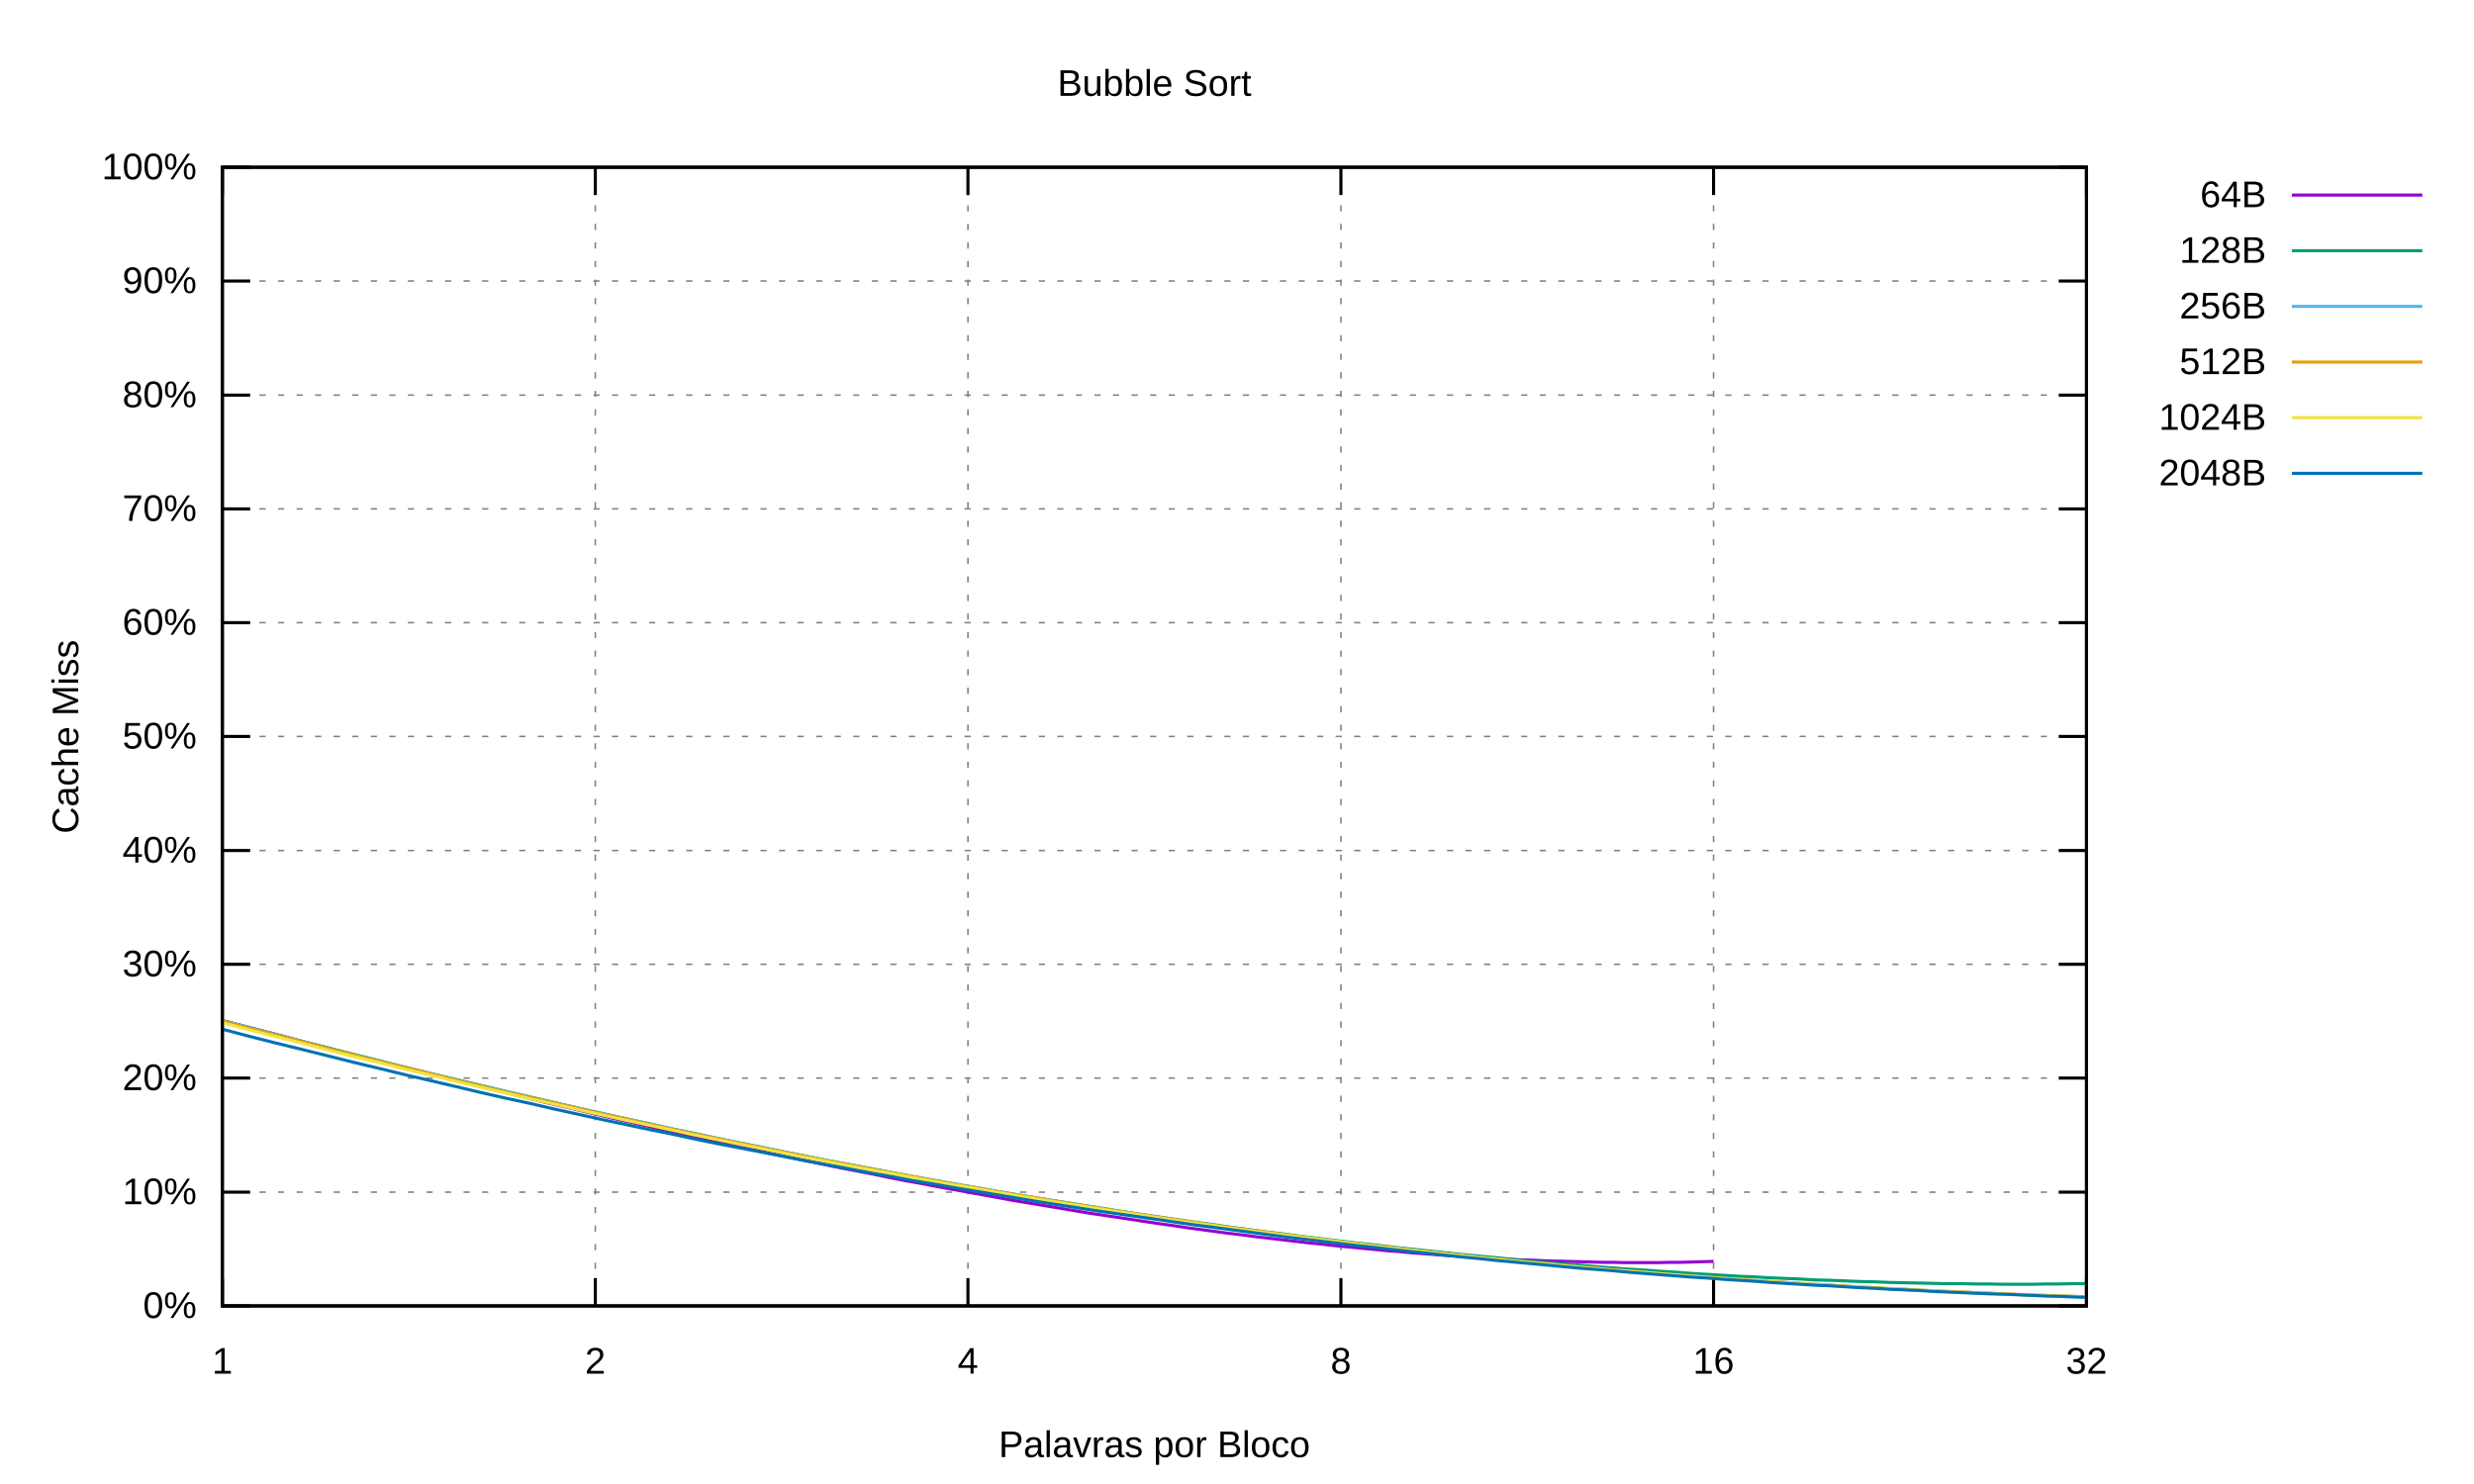
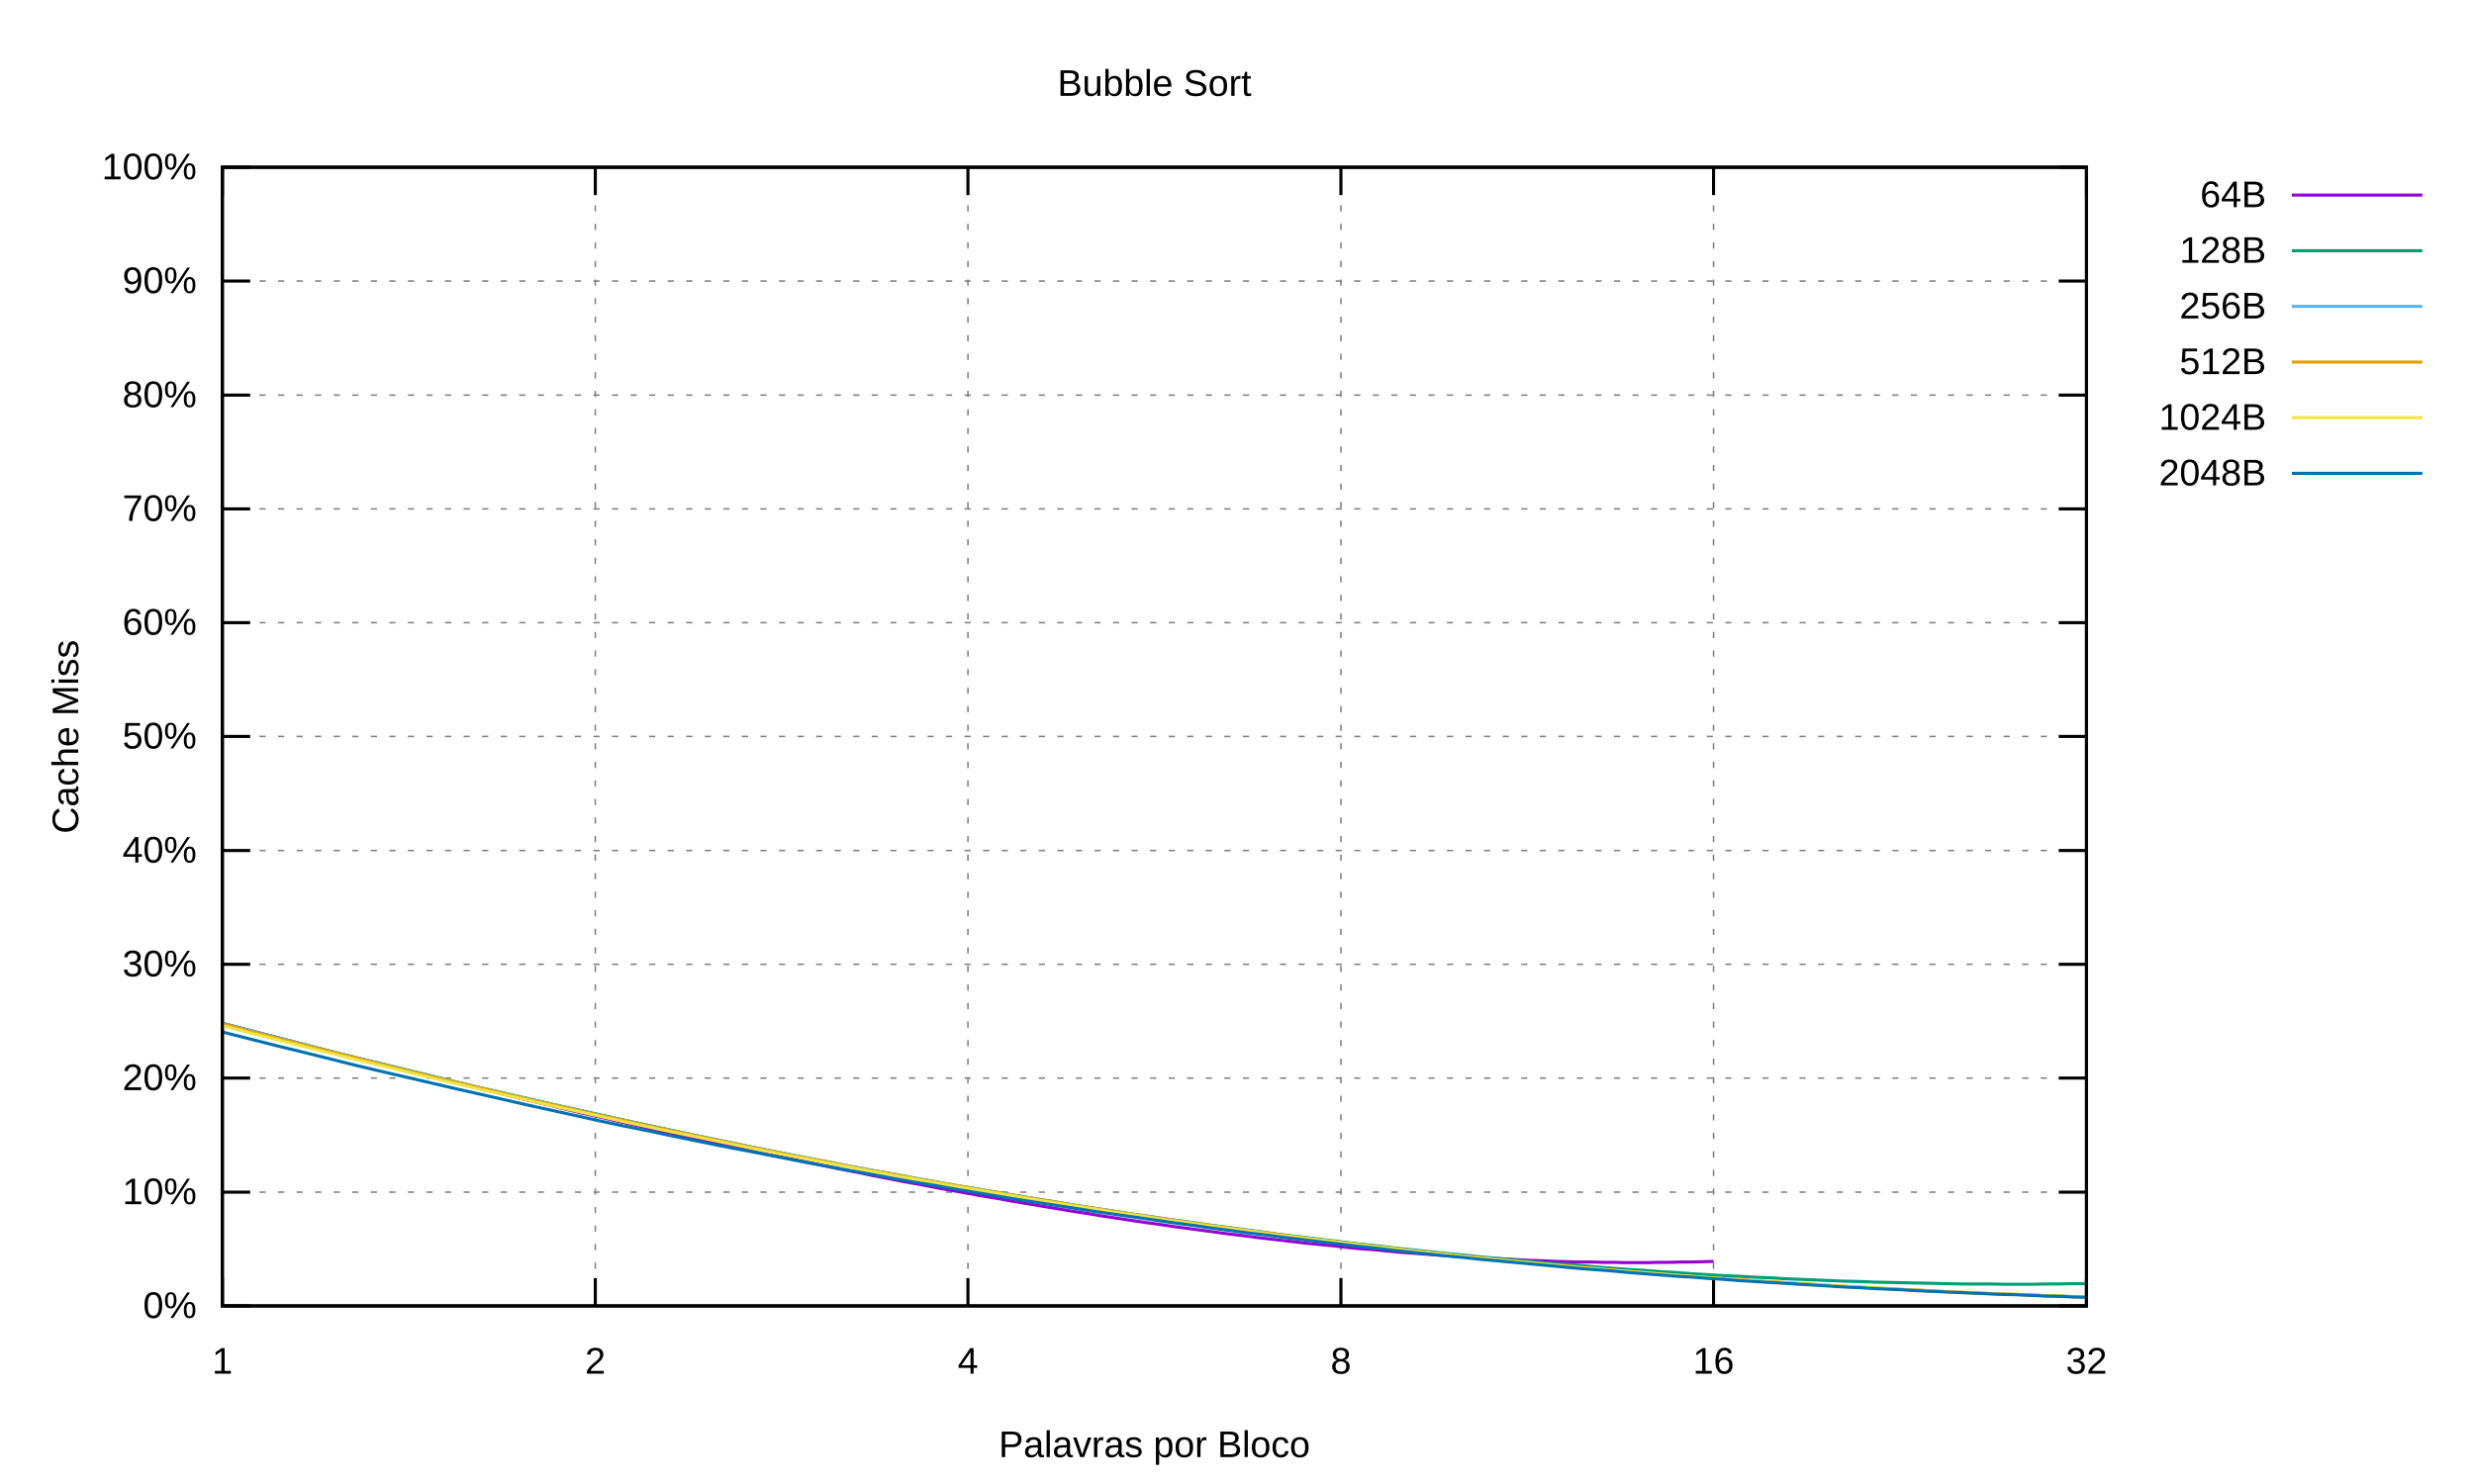
<svg xmlns="http://www.w3.org/2000/svg" xmlns:xlink="http://www.w3.org/1999/xlink" width="800" height="480" viewBox="0 0 800 480">
  <g id="gnuplot_canvas">
    <rect x="0" y="0" width="800" height="480" fill="none" />
    <defs>
      <circle id="gpDot" r="0.5" stroke-width="0.5" stroke="currentColor" />
      <path id="gpPt0" stroke-width="0.222" stroke="currentColor" d="M-1,0 h2 M0,-1 v2" />
      <path id="gpPt1" stroke-width="0.222" stroke="currentColor" d="M-1,-1 L1,1 M1,-1 L-1,1" />
      <path id="gpPt2" stroke-width="0.222" stroke="currentColor" d="M-1,0 L1,0 M0,-1 L0,1 M-1,-1 L1,1 M-1,1 L1,-1" />
      <rect id="gpPt3" stroke-width="0.222" stroke="currentColor" x="-1" y="-1" width="2" height="2" />
      <rect id="gpPt4" stroke-width="0.222" stroke="currentColor" fill="currentColor" x="-1" y="-1" width="2" height="2" />
      <circle id="gpPt5" stroke-width="0.222" stroke="currentColor" cx="0" cy="0" r="1" />
      <use xlink:href="#gpPt5" id="gpPt6" fill="currentColor" stroke="none" />
      <path id="gpPt7" stroke-width="0.222" stroke="currentColor" d="M0,-1.33 L-1.33,0.67 L1.33,0.67 z" />
      <use xlink:href="#gpPt7" id="gpPt8" fill="currentColor" stroke="none" />
      <use xlink:href="#gpPt7" id="gpPt9" stroke="currentColor" transform="rotate(180)" />
      <use xlink:href="#gpPt9" id="gpPt10" fill="currentColor" stroke="none" />
      <use xlink:href="#gpPt3" id="gpPt11" stroke="currentColor" transform="rotate(45)" />
      <use xlink:href="#gpPt11" id="gpPt12" fill="currentColor" stroke="none" />
      <path id="gpPt13" stroke-width="0.222" stroke="currentColor" d="M0,1.330 L1.265,0.411 L0.782,-1.067 L-0.782,-1.076 L-1.265,0.411 z" />
      <use xlink:href="#gpPt13" id="gpPt14" fill="currentColor" stroke="none" />
      <filter id="textbox" filterUnits="objectBoundingBox" x="0" y="0" height="1" width="1">
        <feFlood flood-color="white" flood-opacity="1" result="bgnd" />
        <feComposite in="SourceGraphic" in2="bgnd" operator="atop" />
      </filter>
      <filter id="greybox" filterUnits="objectBoundingBox" x="0" y="0" height="1" width="1">
        <feFlood flood-color="lightgrey" flood-opacity="1" result="grey" />
        <feComposite in="SourceGraphic" in2="grey" operator="atop" />
      </filter>
    </defs>
    <g fill="none" color="white" stroke="black" stroke-width="1.00" stroke-linecap="butt" stroke-linejoin="miter">
</g>
    <g fill="none" color="black" stroke="currentColor" stroke-width="1.00" stroke-linecap="butt" stroke-linejoin="miter">
</g>
    <g fill="none" color="black" stroke="black" stroke-width="0.50" stroke-linecap="butt" stroke-linejoin="miter">
</g>
    <g fill="none" color="gray" stroke="currentColor" stroke-width="0.50" stroke-linecap="butt" stroke-linejoin="miter">
      <path stroke="gray" stroke-dasharray="2,4" class="gridline" d="M71.9,422.4 L674.7,422.4  " />
    </g>
    <g fill="none" color="gray" stroke="gray" stroke-width="1.00" stroke-linecap="butt" stroke-linejoin="miter">
</g>
    <g fill="none" color="black" stroke="currentColor" stroke-width="1.00" stroke-linecap="butt" stroke-linejoin="miter">
      <path stroke="black" d="M71.9,422.4 L80.9,422.4 M674.7,422.4 L665.7,422.4  " />
      <g transform="translate(63.6,426.3)" stroke="none" fill="black" font-family="Arial" font-size="12.00" text-anchor="end">
        <text>
          <tspan font-family="Arial">0%</tspan>
        </text>
      </g>
    </g>
    <g fill="none" color="black" stroke="currentColor" stroke-width="1.00" stroke-linecap="butt" stroke-linejoin="miter">
</g>
    <g fill="none" color="black" stroke="black" stroke-width="0.50" stroke-linecap="butt" stroke-linejoin="miter">
</g>
    <g fill="none" color="gray" stroke="currentColor" stroke-width="0.50" stroke-linecap="butt" stroke-linejoin="miter">
      <path stroke="gray" stroke-dasharray="2,4" class="gridline" d="M71.9,385.6 L674.7,385.6  " />
    </g>
    <g fill="none" color="gray" stroke="gray" stroke-width="1.00" stroke-linecap="butt" stroke-linejoin="miter">
</g>
    <g fill="none" color="black" stroke="currentColor" stroke-width="1.00" stroke-linecap="butt" stroke-linejoin="miter">
      <path stroke="black" d="M71.9,385.6 L80.9,385.6 M674.7,385.6 L665.7,385.6  " />
      <g transform="translate(63.6,389.5)" stroke="none" fill="black" font-family="Arial" font-size="12.00" text-anchor="end">
        <text>
          <tspan font-family="Arial">10%</tspan>
        </text>
      </g>
    </g>
    <g fill="none" color="black" stroke="currentColor" stroke-width="1.00" stroke-linecap="butt" stroke-linejoin="miter">
</g>
    <g fill="none" color="black" stroke="black" stroke-width="0.50" stroke-linecap="butt" stroke-linejoin="miter">
</g>
    <g fill="none" color="gray" stroke="currentColor" stroke-width="0.50" stroke-linecap="butt" stroke-linejoin="miter">
      <path stroke="gray" stroke-dasharray="2,4" class="gridline" d="M71.9,348.7 L674.7,348.7  " />
    </g>
    <g fill="none" color="gray" stroke="gray" stroke-width="1.00" stroke-linecap="butt" stroke-linejoin="miter">
</g>
    <g fill="none" color="black" stroke="currentColor" stroke-width="1.00" stroke-linecap="butt" stroke-linejoin="miter">
      <path stroke="black" d="M71.9,348.7 L80.9,348.7 M674.7,348.7 L665.7,348.7  " />
      <g transform="translate(63.6,352.6)" stroke="none" fill="black" font-family="Arial" font-size="12.00" text-anchor="end">
        <text>
          <tspan font-family="Arial">20%</tspan>
        </text>
      </g>
    </g>
    <g fill="none" color="black" stroke="currentColor" stroke-width="1.00" stroke-linecap="butt" stroke-linejoin="miter">
</g>
    <g fill="none" color="black" stroke="black" stroke-width="0.50" stroke-linecap="butt" stroke-linejoin="miter">
</g>
    <g fill="none" color="gray" stroke="currentColor" stroke-width="0.50" stroke-linecap="butt" stroke-linejoin="miter">
      <path stroke="gray" stroke-dasharray="2,4" class="gridline" d="M71.9,311.9 L674.7,311.9  " />
    </g>
    <g fill="none" color="gray" stroke="gray" stroke-width="1.00" stroke-linecap="butt" stroke-linejoin="miter">
</g>
    <g fill="none" color="black" stroke="currentColor" stroke-width="1.00" stroke-linecap="butt" stroke-linejoin="miter">
      <path stroke="black" d="M71.9,311.9 L80.9,311.9 M674.7,311.9 L665.7,311.9  " />
      <g transform="translate(63.6,315.8)" stroke="none" fill="black" font-family="Arial" font-size="12.00" text-anchor="end">
        <text>
          <tspan font-family="Arial">30%</tspan>
        </text>
      </g>
    </g>
    <g fill="none" color="black" stroke="currentColor" stroke-width="1.00" stroke-linecap="butt" stroke-linejoin="miter">
</g>
    <g fill="none" color="black" stroke="black" stroke-width="0.50" stroke-linecap="butt" stroke-linejoin="miter">
</g>
    <g fill="none" color="gray" stroke="currentColor" stroke-width="0.50" stroke-linecap="butt" stroke-linejoin="miter">
      <path stroke="gray" stroke-dasharray="2,4" class="gridline" d="M71.9,275.1 L674.7,275.1  " />
    </g>
    <g fill="none" color="gray" stroke="gray" stroke-width="1.00" stroke-linecap="butt" stroke-linejoin="miter">
</g>
    <g fill="none" color="black" stroke="currentColor" stroke-width="1.00" stroke-linecap="butt" stroke-linejoin="miter">
      <path stroke="black" d="M71.9,275.1 L80.9,275.1 M674.7,275.1 L665.7,275.1  " />
      <g transform="translate(63.6,279.0)" stroke="none" fill="black" font-family="Arial" font-size="12.00" text-anchor="end">
        <text>
          <tspan font-family="Arial">40%</tspan>
        </text>
      </g>
    </g>
    <g fill="none" color="black" stroke="currentColor" stroke-width="1.00" stroke-linecap="butt" stroke-linejoin="miter">
</g>
    <g fill="none" color="black" stroke="black" stroke-width="0.50" stroke-linecap="butt" stroke-linejoin="miter">
</g>
    <g fill="none" color="gray" stroke="currentColor" stroke-width="0.50" stroke-linecap="butt" stroke-linejoin="miter">
      <path stroke="gray" stroke-dasharray="2,4" class="gridline" d="M71.9,238.2 L674.7,238.2  " />
    </g>
    <g fill="none" color="gray" stroke="gray" stroke-width="1.00" stroke-linecap="butt" stroke-linejoin="miter">
</g>
    <g fill="none" color="black" stroke="currentColor" stroke-width="1.00" stroke-linecap="butt" stroke-linejoin="miter">
      <path stroke="black" d="M71.9,238.2 L80.9,238.2 M674.7,238.2 L665.7,238.2  " />
      <g transform="translate(63.6,242.1)" stroke="none" fill="black" font-family="Arial" font-size="12.00" text-anchor="end">
        <text>
          <tspan font-family="Arial">50%</tspan>
        </text>
      </g>
    </g>
    <g fill="none" color="black" stroke="currentColor" stroke-width="1.00" stroke-linecap="butt" stroke-linejoin="miter">
</g>
    <g fill="none" color="black" stroke="black" stroke-width="0.50" stroke-linecap="butt" stroke-linejoin="miter">
</g>
    <g fill="none" color="gray" stroke="currentColor" stroke-width="0.50" stroke-linecap="butt" stroke-linejoin="miter">
      <path stroke="gray" stroke-dasharray="2,4" class="gridline" d="M71.9,201.4 L674.7,201.4  " />
    </g>
    <g fill="none" color="gray" stroke="gray" stroke-width="1.00" stroke-linecap="butt" stroke-linejoin="miter">
</g>
    <g fill="none" color="black" stroke="currentColor" stroke-width="1.00" stroke-linecap="butt" stroke-linejoin="miter">
      <path stroke="black" d="M71.9,201.4 L80.9,201.4 M674.7,201.4 L665.7,201.4  " />
      <g transform="translate(63.6,205.3)" stroke="none" fill="black" font-family="Arial" font-size="12.00" text-anchor="end">
        <text>
          <tspan font-family="Arial">60%</tspan>
        </text>
      </g>
    </g>
    <g fill="none" color="black" stroke="currentColor" stroke-width="1.00" stroke-linecap="butt" stroke-linejoin="miter">
</g>
    <g fill="none" color="black" stroke="black" stroke-width="0.50" stroke-linecap="butt" stroke-linejoin="miter">
</g>
    <g fill="none" color="gray" stroke="currentColor" stroke-width="0.50" stroke-linecap="butt" stroke-linejoin="miter">
      <path stroke="gray" stroke-dasharray="2,4" class="gridline" d="M71.9,164.6 L674.7,164.6  " />
    </g>
    <g fill="none" color="gray" stroke="gray" stroke-width="1.00" stroke-linecap="butt" stroke-linejoin="miter">
</g>
    <g fill="none" color="black" stroke="currentColor" stroke-width="1.00" stroke-linecap="butt" stroke-linejoin="miter">
      <path stroke="black" d="M71.9,164.6 L80.9,164.6 M674.7,164.6 L665.7,164.6  " />
      <g transform="translate(63.6,168.5)" stroke="none" fill="black" font-family="Arial" font-size="12.00" text-anchor="end">
        <text>
          <tspan font-family="Arial">70%</tspan>
        </text>
      </g>
    </g>
    <g fill="none" color="black" stroke="currentColor" stroke-width="1.00" stroke-linecap="butt" stroke-linejoin="miter">
</g>
    <g fill="none" color="black" stroke="black" stroke-width="0.50" stroke-linecap="butt" stroke-linejoin="miter">
</g>
    <g fill="none" color="gray" stroke="currentColor" stroke-width="0.50" stroke-linecap="butt" stroke-linejoin="miter">
      <path stroke="gray" stroke-dasharray="2,4" class="gridline" d="M71.9,127.8 L674.7,127.8  " />
    </g>
    <g fill="none" color="gray" stroke="gray" stroke-width="1.00" stroke-linecap="butt" stroke-linejoin="miter">
</g>
    <g fill="none" color="black" stroke="currentColor" stroke-width="1.00" stroke-linecap="butt" stroke-linejoin="miter">
      <path stroke="black" d="M71.9,127.8 L80.9,127.8 M674.7,127.8 L665.7,127.8  " />
      <g transform="translate(63.6,131.7)" stroke="none" fill="black" font-family="Arial" font-size="12.00" text-anchor="end">
        <text>
          <tspan font-family="Arial">80%</tspan>
        </text>
      </g>
    </g>
    <g fill="none" color="black" stroke="currentColor" stroke-width="1.00" stroke-linecap="butt" stroke-linejoin="miter">
</g>
    <g fill="none" color="black" stroke="black" stroke-width="0.50" stroke-linecap="butt" stroke-linejoin="miter">
</g>
    <g fill="none" color="gray" stroke="currentColor" stroke-width="0.50" stroke-linecap="butt" stroke-linejoin="miter">
      <path stroke="gray" stroke-dasharray="2,4" class="gridline" d="M71.9,90.9 L674.7,90.9  " />
    </g>
    <g fill="none" color="gray" stroke="gray" stroke-width="1.00" stroke-linecap="butt" stroke-linejoin="miter">
</g>
    <g fill="none" color="black" stroke="currentColor" stroke-width="1.00" stroke-linecap="butt" stroke-linejoin="miter">
      <path stroke="black" d="M71.9,90.9 L80.9,90.9 M674.7,90.9 L665.7,90.9  " />
      <g transform="translate(63.6,94.8)" stroke="none" fill="black" font-family="Arial" font-size="12.00" text-anchor="end">
        <text>
          <tspan font-family="Arial">90%</tspan>
        </text>
      </g>
    </g>
    <g fill="none" color="black" stroke="currentColor" stroke-width="1.00" stroke-linecap="butt" stroke-linejoin="miter">
</g>
    <g fill="none" color="black" stroke="black" stroke-width="0.50" stroke-linecap="butt" stroke-linejoin="miter">
</g>
    <g fill="none" color="gray" stroke="currentColor" stroke-width="0.50" stroke-linecap="butt" stroke-linejoin="miter">
      <path stroke="gray" stroke-dasharray="2,4" class="gridline" d="M71.9,54.1 L674.7,54.1  " />
    </g>
    <g fill="none" color="gray" stroke="gray" stroke-width="1.00" stroke-linecap="butt" stroke-linejoin="miter">
</g>
    <g fill="none" color="black" stroke="currentColor" stroke-width="1.00" stroke-linecap="butt" stroke-linejoin="miter">
      <path stroke="black" d="M71.9,54.1 L80.9,54.1 M674.7,54.1 L665.7,54.1  " />
      <g transform="translate(63.6,58.0)" stroke="none" fill="black" font-family="Arial" font-size="12.00" text-anchor="end">
        <text>
          <tspan font-family="Arial">100%</tspan>
        </text>
      </g>
    </g>
    <g fill="none" color="black" stroke="currentColor" stroke-width="1.00" stroke-linecap="butt" stroke-linejoin="miter">
</g>
    <g fill="none" color="black" stroke="black" stroke-width="0.50" stroke-linecap="butt" stroke-linejoin="miter">
</g>
    <g fill="none" color="gray" stroke="currentColor" stroke-width="0.50" stroke-linecap="butt" stroke-linejoin="miter">
      <path stroke="gray" stroke-dasharray="2,4" class="gridline" d="M71.9,422.4 L71.9,54.1  " />
    </g>
    <g fill="none" color="gray" stroke="gray" stroke-width="1.00" stroke-linecap="butt" stroke-linejoin="miter">
</g>
    <g fill="none" color="black" stroke="currentColor" stroke-width="1.00" stroke-linecap="butt" stroke-linejoin="miter">
      <path stroke="black" d="M71.9,422.4 L71.9,413.4 M71.9,54.1 L71.9,63.1  " />
      <g transform="translate(71.9,444.3)" stroke="none" fill="black" font-family="Arial" font-size="12.00" text-anchor="middle">
        <text>
          <tspan font-family="Arial"> 1</tspan>
        </text>
      </g>
    </g>
    <g fill="none" color="black" stroke="currentColor" stroke-width="1.00" stroke-linecap="butt" stroke-linejoin="miter">
</g>
    <g fill="none" color="black" stroke="black" stroke-width="0.50" stroke-linecap="butt" stroke-linejoin="miter">
</g>
    <g fill="none" color="gray" stroke="currentColor" stroke-width="0.50" stroke-linecap="butt" stroke-linejoin="miter">
      <path stroke="gray" stroke-dasharray="2,4" class="gridline" d="M192.5,422.4 L192.5,54.1  " />
    </g>
    <g fill="none" color="gray" stroke="gray" stroke-width="1.00" stroke-linecap="butt" stroke-linejoin="miter">
</g>
    <g fill="none" color="black" stroke="currentColor" stroke-width="1.00" stroke-linecap="butt" stroke-linejoin="miter">
      <path stroke="black" d="M192.5,422.4 L192.5,413.4 M192.5,54.1 L192.5,63.1  " />
      <g transform="translate(192.5,444.3)" stroke="none" fill="black" font-family="Arial" font-size="12.00" text-anchor="middle">
        <text>
          <tspan font-family="Arial"> 2</tspan>
        </text>
      </g>
    </g>
    <g fill="none" color="black" stroke="currentColor" stroke-width="1.00" stroke-linecap="butt" stroke-linejoin="miter">
</g>
    <g fill="none" color="black" stroke="black" stroke-width="0.50" stroke-linecap="butt" stroke-linejoin="miter">
</g>
    <g fill="none" color="gray" stroke="currentColor" stroke-width="0.50" stroke-linecap="butt" stroke-linejoin="miter">
      <path stroke="gray" stroke-dasharray="2,4" class="gridline" d="M313.0,422.4 L313.0,54.1  " />
    </g>
    <g fill="none" color="gray" stroke="gray" stroke-width="1.00" stroke-linecap="butt" stroke-linejoin="miter">
</g>
    <g fill="none" color="black" stroke="currentColor" stroke-width="1.00" stroke-linecap="butt" stroke-linejoin="miter">
      <path stroke="black" d="M313.0,422.4 L313.0,413.4 M313.0,54.1 L313.0,63.1  " />
      <g transform="translate(313.0,444.3)" stroke="none" fill="black" font-family="Arial" font-size="12.00" text-anchor="middle">
        <text>
          <tspan font-family="Arial"> 4</tspan>
        </text>
      </g>
    </g>
    <g fill="none" color="black" stroke="currentColor" stroke-width="1.00" stroke-linecap="butt" stroke-linejoin="miter">
</g>
    <g fill="none" color="black" stroke="black" stroke-width="0.50" stroke-linecap="butt" stroke-linejoin="miter">
</g>
    <g fill="none" color="gray" stroke="currentColor" stroke-width="0.50" stroke-linecap="butt" stroke-linejoin="miter">
      <path stroke="gray" stroke-dasharray="2,4" class="gridline" d="M433.6,422.4 L433.6,54.1  " />
    </g>
    <g fill="none" color="gray" stroke="gray" stroke-width="1.00" stroke-linecap="butt" stroke-linejoin="miter">
</g>
    <g fill="none" color="black" stroke="currentColor" stroke-width="1.00" stroke-linecap="butt" stroke-linejoin="miter">
      <path stroke="black" d="M433.6,422.4 L433.6,413.4 M433.6,54.1 L433.6,63.1  " />
      <g transform="translate(433.6,444.3)" stroke="none" fill="black" font-family="Arial" font-size="12.00" text-anchor="middle">
        <text>
          <tspan font-family="Arial"> 8</tspan>
        </text>
      </g>
    </g>
    <g fill="none" color="black" stroke="currentColor" stroke-width="1.00" stroke-linecap="butt" stroke-linejoin="miter">
</g>
    <g fill="none" color="black" stroke="black" stroke-width="0.50" stroke-linecap="butt" stroke-linejoin="miter">
</g>
    <g fill="none" color="gray" stroke="currentColor" stroke-width="0.50" stroke-linecap="butt" stroke-linejoin="miter">
      <path stroke="gray" stroke-dasharray="2,4" class="gridline" d="M554.1,422.4 L554.1,54.1  " />
    </g>
    <g fill="none" color="gray" stroke="gray" stroke-width="1.00" stroke-linecap="butt" stroke-linejoin="miter">
</g>
    <g fill="none" color="black" stroke="currentColor" stroke-width="1.00" stroke-linecap="butt" stroke-linejoin="miter">
      <path stroke="black" d="M554.1,422.4 L554.1,413.4 M554.1,54.1 L554.1,63.1  " />
      <g transform="translate(554.1,444.3)" stroke="none" fill="black" font-family="Arial" font-size="12.00" text-anchor="middle">
        <text>
          <tspan font-family="Arial"> 16</tspan>
        </text>
      </g>
    </g>
    <g fill="none" color="black" stroke="currentColor" stroke-width="1.00" stroke-linecap="butt" stroke-linejoin="miter">
</g>
    <g fill="none" color="black" stroke="black" stroke-width="0.50" stroke-linecap="butt" stroke-linejoin="miter">
</g>
    <g fill="none" color="gray" stroke="currentColor" stroke-width="0.50" stroke-linecap="butt" stroke-linejoin="miter">
      <path stroke="gray" stroke-dasharray="2,4" class="gridline" d="M674.7,422.4 L674.7,54.1  " />
    </g>
    <g fill="none" color="gray" stroke="gray" stroke-width="1.00" stroke-linecap="butt" stroke-linejoin="miter">
</g>
    <g fill="none" color="black" stroke="currentColor" stroke-width="1.00" stroke-linecap="butt" stroke-linejoin="miter">
      <path stroke="black" d="M674.7,422.4 L674.7,413.4 M674.7,54.1 L674.7,63.1  " />
      <g transform="translate(674.7,444.3)" stroke="none" fill="black" font-family="Arial" font-size="12.00" text-anchor="middle">
        <text>
          <tspan font-family="Arial"> 32</tspan>
        </text>
      </g>
    </g>
    <g fill="none" color="black" stroke="currentColor" stroke-width="1.00" stroke-linecap="butt" stroke-linejoin="miter">
</g>
    <g fill="none" color="black" stroke="currentColor" stroke-width="1.00" stroke-linecap="butt" stroke-linejoin="miter">
      <path stroke="black" d="M71.9,54.1 L71.9,422.4 L674.7,422.4 L674.7,54.1 L71.9,54.1 Z  " />
    </g>
    <g fill="none" color="black" stroke="currentColor" stroke-width="1.00" stroke-linecap="butt" stroke-linejoin="miter">
      <g transform="translate(25.3,238.3) rotate(270)" stroke="none" fill="black" font-family="Arial" font-size="12.00" text-anchor="middle">
        <text>
          <tspan font-family="Arial">Cache Miss</tspan>
        </text>
      </g>
    </g>
    <g fill="none" color="black" stroke="currentColor" stroke-width="1.00" stroke-linecap="butt" stroke-linejoin="miter">
      <g transform="translate(373.3,471.3)" stroke="none" fill="black" font-family="Arial" font-size="12.00" text-anchor="middle">
        <text>
          <tspan font-family="Arial">Palavras por Bloco</tspan>
        </text>
      </g>
    </g>
    <g fill="none" color="black" stroke="currentColor" stroke-width="1.00" stroke-linecap="butt" stroke-linejoin="miter">
      <g transform="translate(373.3,31.0)" stroke="none" fill="black" font-family="Arial" font-size="12.00" text-anchor="middle">
        <text>
          <tspan font-family="Arial">Bubble Sort</tspan>
        </text>
      </g>
    </g>
    <g fill="none" color="black" stroke="currentColor" stroke-width="1.00" stroke-linecap="butt" stroke-linejoin="miter">
</g>
    <g id="gnuplot_plot_1">
      <g fill="none" color="black" stroke="currentColor" stroke-width="1.00" stroke-linecap="butt" stroke-linejoin="miter">
        <g transform="translate(732.8,67.0)" stroke="none" fill="black" font-family="Arial" font-size="12.00" text-anchor="end">
          <text>
            <tspan font-family="Arial">64B</tspan>
          </text>
        </g>
      </g>
      <g fill="none" color="black" stroke="currentColor" stroke-width="1.00" stroke-linecap="butt" stroke-linejoin="miter">
-         <path stroke="rgb(148,   0, 211)" d="M741.1,63.1 L783.3,63.1 M71.9,330.1 L78.9,331.9 L85.8,333.7 L92.7,335.5 L99.5,337.3 L106.2,339.0   L112.8,340.8 L119.4,342.4 L126.0,344.1 L132.4,345.7 L138.8,347.3 L145.2,348.9 L151.5,350.5 L157.7,352.0   L163.9,353.5 L170.1,355.0 L176.1,356.5 L182.2,357.9 L188.1,359.3 L194.0,360.7 L199.9,362.1 L205.7,363.4   L211.5,364.7 L217.2,366.0 L222.9,367.3 L228.6,368.5 L234.1,369.8 L239.7,371.0 L245.2,372.2 L250.6,373.3   L256.1,374.5 L261.4,375.6 L266.8,376.7 L272.0,377.8 L277.3,378.8 L282.5,379.8 L287.7,380.9 L292.8,381.9   L297.9,382.8 L303.0,383.8 L308.0,384.7 L313.0,385.6 L317.9,386.5 L322.9,387.4 L327.7,388.3 L332.6,389.1   L337.4,389.9 L342.2,390.7 L346.9,391.5 L351.6,392.3 L356.3,393.0 L361.0,393.7 L365.6,394.4 L370.2,395.1   L374.8,395.8 L379.3,396.4 L383.8,397.1 L388.3,397.7 L392.7,398.3 L397.1,398.9 L401.5,399.4 L405.9,400.0   L410.2,400.5 L414.5,401.0 L418.8,401.5 L423.1,402.0 L427.3,402.4 L431.5,402.9 L435.7,403.3 L439.8,403.7   L444.0,404.1 L448.1,404.5 L452.1,404.8 L456.2,405.2 L460.2,405.5 L464.2,405.8 L468.2,406.1 L472.2,406.4   L476.1,406.6 L480.1,406.8 L484.0,407.1 L487.8,407.3 L491.7,407.5 L495.5,407.6 L499.3,407.8 L503.1,407.9   L506.9,408.0 L510.6,408.1 L514.4,408.2 L518.1,408.3 L521.8,408.3 L525.4,408.4 L529.1,408.4 L532.7,408.4   L536.3,408.4 L539.9,408.3 L543.5,408.3 L547.1,408.2 L550.6,408.1 L554.1,408.0  " />
+         <path stroke="rgb(148,   0, 211)" d="M741.1,63.1 L783.3,63.1 M71.9,331.0 L78.9,332.8 L85.8,334.6 L92.7,336.4 L99.5,338.2 L106.2,339.9   L112.8,341.6 L119.4,343.2 L126.0,344.9 L132.4,346.5 L138.8,348.1 L145.2,349.7 L151.5,351.2 L157.7,352.7   L163.9,354.2 L170.1,355.7 L176.1,357.1 L182.2,358.6 L188.1,360.0 L194.0,361.3 L199.9,362.7 L205.7,364.0   L211.5,365.3 L217.2,366.6 L222.9,367.8 L228.6,369.1 L234.1,370.3 L239.7,371.5 L245.2,372.7 L250.6,373.8   L256.1,374.9 L261.4,376.0 L266.8,377.1 L272.0,378.2 L277.3,379.2 L282.5,380.3 L287.7,381.3 L292.8,382.3   L297.9,383.2 L303.0,384.2 L308.0,385.1 L313.0,386.0 L317.9,386.9 L322.9,387.7 L327.7,388.6 L332.6,389.4   L337.4,390.2 L342.2,391.0 L346.9,391.8 L351.6,392.5 L356.3,393.3 L361.0,394.0 L365.6,394.7 L370.2,395.4   L374.8,396.0 L379.3,396.7 L383.8,397.3 L388.3,397.9 L392.7,398.5 L397.1,399.1 L401.5,399.6 L405.9,400.2   L410.2,400.7 L414.5,401.2 L418.8,401.7 L423.1,402.2 L427.3,402.6 L431.5,403.0 L435.7,403.5 L439.8,403.9   L444.0,404.2 L448.1,404.6 L452.1,405.0 L456.2,405.3 L460.2,405.6 L464.2,405.9 L468.2,406.2 L472.2,406.4   L476.1,406.7 L480.1,406.9 L484.0,407.1 L487.8,407.3 L491.7,407.5 L495.5,407.7 L499.3,407.8 L503.1,408.0   L506.9,408.1 L510.6,408.2 L514.4,408.2 L518.1,408.3 L521.8,408.3 L525.4,408.4 L529.1,408.4 L532.7,408.4   L536.3,408.3 L539.9,408.3 L543.5,408.2 L547.1,408.2 L550.6,408.1 L554.1,408.0  " />
      </g>
    </g>
    <g id="gnuplot_plot_2">
      <g fill="none" color="black" stroke="currentColor" stroke-width="1.00" stroke-linecap="butt" stroke-linejoin="miter">
        <g transform="translate(732.8,85.0)" stroke="none" fill="black" font-family="Arial" font-size="12.00" text-anchor="end">
          <text>
            <tspan font-family="Arial">128B</tspan>
          </text>
        </g>
      </g>
      <g fill="none" color="black" stroke="currentColor" stroke-width="1.00" stroke-linecap="butt" stroke-linejoin="miter">
-         <path stroke="rgb(  0, 158, 115)" d="M741.1,81.1 L783.3,81.1 M71.9,330.1 L80.6,332.4 L89.3,334.6 L97.9,336.9 L106.3,339.0 L114.7,341.1   L123.1,343.2 L131.3,345.3 L139.5,347.3 L147.6,349.2 L155.6,351.1 L163.5,353.0 L171.4,354.8 L179.2,356.6   L186.9,358.4 L194.6,360.1 L202.2,361.8 L209.7,363.4 L217.2,365.1 L224.6,366.6 L231.9,368.2 L239.2,369.7   L246.4,371.1 L253.6,372.6 L260.7,374.0 L267.7,375.4 L274.7,376.7 L281.6,378.0 L288.5,379.3 L295.3,380.6   L302.1,381.8 L308.8,383.0 L315.5,384.1 L322.1,385.3 L328.6,386.4 L335.2,387.5 L341.6,388.5 L348.0,389.5   L354.4,390.5 L360.7,391.5 L367.0,392.5 L373.3,393.4 L379.4,394.3 L385.6,395.2 L391.7,396.0 L397.8,396.9   L403.8,397.7 L409.8,398.5 L415.7,399.2 L421.6,400.0 L427.4,400.7 L433.3,401.4 L439.0,402.1 L444.8,402.7   L450.5,403.4 L456.1,404.0 L461.8,404.6 L467.4,405.2 L472.9,405.8 L478.4,406.3 L483.9,406.8 L489.4,407.4   L494.8,407.9 L500.2,408.3 L505.5,408.8 L510.9,409.2 L516.1,409.7 L521.4,410.1 L526.6,410.5 L531.8,410.8   L537.0,411.2 L542.1,411.5 L547.2,411.9 L552.3,412.2 L557.3,412.5 L562.3,412.8 L567.3,413.0 L572.3,413.3   L577.2,413.5 L582.1,413.7 L587.0,414.0 L591.8,414.1 L596.6,414.3 L601.4,414.5 L606.2,414.6 L610.9,414.8   L615.6,414.9 L620.3,415.0 L625.0,415.1 L629.6,415.2 L634.2,415.2 L638.8,415.3 L643.4,415.3 L647.9,415.4   L652.5,415.4 L657.0,415.4 L661.4,415.3 L665.9,415.3 L670.3,415.2 L674.7,415.2  " />
+         <path stroke="rgb(  0, 158, 115)" d="M741.1,81.1 L783.3,81.1 M71.9,331.0 L80.6,333.3 L89.3,335.5 L97.9,337.7 L106.3,339.9 L114.7,342.0   L123.1,344.0 L131.3,346.0 L139.5,348.0 L147.6,350.0 L155.6,351.9 L163.5,353.7 L171.4,355.5 L179.2,357.3   L186.9,359.0 L194.6,360.7 L202.2,362.4 L209.7,364.0 L217.2,365.6 L224.6,367.2 L231.9,368.7 L239.2,370.2   L246.4,371.7 L253.6,373.1 L260.7,374.5 L267.7,375.8 L274.7,377.2 L281.6,378.5 L288.5,379.7 L295.3,381.0   L302.1,382.2 L308.8,383.4 L315.5,384.5 L322.1,385.6 L328.6,386.7 L335.2,387.8 L341.6,388.8 L348.0,389.9   L354.4,390.9 L360.7,391.8 L367.0,392.8 L373.3,393.7 L379.4,394.6 L385.6,395.4 L391.7,396.3 L397.8,397.1   L403.8,397.9 L409.8,398.7 L415.7,399.5 L421.6,400.2 L427.4,400.9 L433.3,401.6 L439.0,402.3 L444.8,402.9   L450.5,403.6 L456.1,404.2 L461.8,404.8 L467.4,405.4 L472.9,405.9 L478.4,406.5 L483.9,407.0 L489.4,407.5   L494.8,408.0 L500.2,408.5 L505.5,408.9 L510.9,409.3 L516.1,409.8 L521.4,410.2 L526.6,410.6 L531.8,410.9   L537.0,411.3 L542.1,411.6 L547.2,412.0 L552.3,412.3 L557.3,412.6 L562.3,412.8 L567.3,413.1 L572.3,413.3   L577.2,413.6 L582.1,413.8 L587.0,414.0 L591.8,414.2 L596.6,414.4 L601.4,414.5 L606.2,414.7 L610.9,414.8   L615.6,414.9 L620.3,415.0 L625.0,415.1 L629.6,415.2 L634.2,415.3 L638.8,415.3 L643.4,415.3 L647.9,415.4   L652.5,415.4 L657.0,415.4 L661.4,415.3 L665.9,415.3 L670.3,415.2 L674.7,415.2  " />
      </g>
    </g>
    <g id="gnuplot_plot_3">
      <g fill="none" color="black" stroke="currentColor" stroke-width="1.00" stroke-linecap="butt" stroke-linejoin="miter">
        <g transform="translate(732.8,103.0)" stroke="none" fill="black" font-family="Arial" font-size="12.00" text-anchor="end">
          <text>
            <tspan font-family="Arial">256B</tspan>
          </text>
        </g>
      </g>
      <g fill="none" color="black" stroke="currentColor" stroke-width="1.00" stroke-linecap="butt" stroke-linejoin="miter">
-         <path stroke="rgb( 86, 180, 233)" d="M741.1,99.1 L783.3,99.1 M71.9,330.1 L80.6,332.4 L89.3,334.7 L97.9,336.9 L106.3,339.1 L114.7,341.2   L123.1,343.3 L131.3,345.3 L139.5,347.3 L147.6,349.3 L155.6,351.2 L163.5,353.0 L171.4,354.9 L179.2,356.7   L186.9,358.4 L194.6,360.2 L202.2,361.8 L209.7,363.5 L217.2,365.1 L224.6,366.7 L231.9,368.2 L239.2,369.7   L246.4,371.2 L253.6,372.6 L260.7,374.0 L267.7,375.4 L274.7,376.7 L281.6,378.0 L288.5,379.3 L295.3,380.6   L302.1,381.8 L308.8,383.0 L315.5,384.2 L322.1,385.3 L328.6,386.4 L335.2,387.5 L341.6,388.5 L348.0,389.6   L354.4,390.6 L360.7,391.6 L367.0,392.5 L373.3,393.5 L379.4,394.4 L385.6,395.3 L391.7,396.1 L397.8,397.0   L403.8,397.8 L409.8,398.6 L415.7,399.4 L421.6,400.1 L427.4,400.8 L433.3,401.6 L439.0,402.3 L444.8,402.9   L450.5,403.6 L456.1,404.2 L461.8,404.9 L467.4,405.5 L472.9,406.1 L478.4,406.6 L483.9,407.2 L489.4,407.7   L494.8,408.3 L500.2,408.8 L505.5,409.3 L510.9,409.8 L516.1,410.2 L521.4,410.7 L526.6,411.1 L531.8,411.5   L537.0,412.0 L542.1,412.4 L547.2,412.7 L552.3,413.1 L557.3,413.5 L562.3,413.8 L567.3,414.2 L572.3,414.5   L577.2,414.8 L582.1,415.1 L587.0,415.4 L591.8,415.7 L596.6,416.0 L601.4,416.3 L606.2,416.5 L610.9,416.8   L615.6,417.0 L620.3,417.3 L625.0,417.5 L629.6,417.7 L634.2,417.9 L638.8,418.1 L643.4,418.3 L647.9,418.5   L652.5,418.7 L657.0,418.9 L661.4,419.0 L665.9,419.2 L670.3,419.3 L674.7,419.5  " />
+         <path stroke="rgb( 86, 180, 233)" d="M741.1,99.1 L783.3,99.1 M71.9,331.0 L80.6,333.3 L89.3,335.5 L97.9,337.7 L106.3,339.9 L114.7,342.0   L123.1,344.1 L131.3,346.1 L139.5,348.0 L147.6,350.0 L155.6,351.9 L163.5,353.7 L171.4,355.5 L179.2,357.3   L186.9,359.1 L194.6,360.8 L202.2,362.4 L209.7,364.1 L217.2,365.6 L224.6,367.2 L231.9,368.7 L239.2,370.2   L246.4,371.7 L253.6,373.1 L260.7,374.5 L267.7,375.9 L274.7,377.2 L281.6,378.5 L288.5,379.7 L295.3,381.0   L302.1,382.2 L308.8,383.4 L315.5,384.5 L322.1,385.7 L328.6,386.8 L335.2,387.8 L341.6,388.9 L348.0,389.9   L354.4,390.9 L360.7,391.9 L367.0,392.8 L373.3,393.7 L379.4,394.6 L385.6,395.5 L391.7,396.4 L397.8,397.2   L403.8,398.0 L409.8,398.8 L415.7,399.6 L421.6,400.3 L427.4,401.1 L433.3,401.8 L439.0,402.5 L444.8,403.1   L450.5,403.8 L456.1,404.4 L461.8,405.0 L467.4,405.6 L472.9,406.2 L478.4,406.8 L483.9,407.3 L489.4,407.9   L494.8,408.4 L500.2,408.9 L505.5,409.4 L510.9,409.9 L516.1,410.3 L521.4,410.8 L526.6,411.2 L531.8,411.6   L537.0,412.1 L542.1,412.5 L547.2,412.8 L552.3,413.2 L557.3,413.6 L562.3,413.9 L567.3,414.3 L572.3,414.6   L577.2,414.9 L582.1,415.2 L587.0,415.5 L591.8,415.8 L596.6,416.1 L601.4,416.3 L606.2,416.6 L610.9,416.8   L615.6,417.1 L620.3,417.3 L625.0,417.5 L629.6,417.8 L634.2,418.0 L638.8,418.2 L643.4,418.4 L647.9,418.5   L652.5,418.7 L657.0,418.9 L661.4,419.1 L665.9,419.2 L670.3,419.4 L674.7,419.5  " />
      </g>
    </g>
    <g id="gnuplot_plot_4">
      <g fill="none" color="black" stroke="currentColor" stroke-width="1.00" stroke-linecap="butt" stroke-linejoin="miter">
        <g transform="translate(732.8,121.0)" stroke="none" fill="black" font-family="Arial" font-size="12.00" text-anchor="end">
          <text>
            <tspan font-family="Arial">512B</tspan>
          </text>
        </g>
      </g>
      <g fill="none" color="black" stroke="currentColor" stroke-width="1.00" stroke-linecap="butt" stroke-linejoin="miter">
-         <path stroke="rgb(230, 159,   0)" d="M741.1,117.1 L783.3,117.1 M71.9,330.3 L80.6,332.6 L89.3,334.8 L97.9,337.0 L106.3,339.2 L114.7,341.3   L123.1,343.4 L131.3,345.4 L139.5,347.4 L147.6,349.4 L155.6,351.3 L163.5,353.2 L171.4,355.0 L179.2,356.8   L186.9,358.5 L194.6,360.3 L202.2,361.9 L209.7,363.6 L217.2,365.2 L224.6,366.8 L231.9,368.3 L239.2,369.8   L246.4,371.3 L253.6,372.7 L260.7,374.1 L267.7,375.5 L274.7,376.8 L281.6,378.1 L288.5,379.4 L295.3,380.6   L302.1,381.9 L308.8,383.1 L315.5,384.2 L322.1,385.4 L328.6,386.5 L335.2,387.5 L341.6,388.6 L348.0,389.6   L354.4,390.6 L360.7,391.6 L367.0,392.6 L373.3,393.5 L379.4,394.4 L385.6,395.3 L391.7,396.2 L397.8,397.0   L403.8,397.8 L409.8,398.6 L415.7,399.4 L421.6,400.1 L427.4,400.9 L433.3,401.6 L439.0,402.3 L444.8,403.0   L450.5,403.6 L456.1,404.3 L461.8,404.9 L467.4,405.5 L472.9,406.1 L478.4,406.7 L483.9,407.2 L489.4,407.8   L494.8,408.3 L500.2,408.8 L505.5,409.3 L510.9,409.8 L516.1,410.2 L521.4,410.7 L526.6,411.1 L531.8,411.6   L537.0,412.0 L542.1,412.4 L547.2,412.8 L552.3,413.1 L557.3,413.5 L562.3,413.9 L567.3,414.2 L572.3,414.5   L577.2,414.8 L582.1,415.2 L587.0,415.5 L591.8,415.7 L596.6,416.0 L601.4,416.3 L606.2,416.5 L610.9,416.8   L615.6,417.0 L620.3,417.3 L625.0,417.5 L629.6,417.7 L634.2,417.9 L638.8,418.1 L643.4,418.3 L647.9,418.5   L652.5,418.7 L657.0,418.9 L661.4,419.0 L665.9,419.2 L670.3,419.3 L674.7,419.5  " />
+         <path stroke="rgb(230, 159,   0)" d="M741.1,117.1 L783.3,117.1 M71.9,331.2 L80.6,333.5 L89.3,335.7 L97.9,337.9 L106.3,340.0 L114.7,342.1   L123.1,344.2 L131.3,346.2 L139.5,348.2 L147.6,350.1 L155.6,352.0 L163.5,353.8 L171.4,355.7 L179.2,357.4   L186.9,359.2 L194.6,360.9 L202.2,362.5 L209.7,364.2 L217.2,365.7 L224.6,367.3 L231.9,368.8 L239.2,370.3   L246.4,371.8 L253.6,373.2 L260.7,374.6 L267.7,375.9 L274.7,377.3 L281.6,378.6 L288.5,379.8 L295.3,381.1   L302.1,382.3 L308.8,383.4 L315.5,384.6 L322.1,385.7 L328.6,386.8 L335.2,387.9 L341.6,388.9 L348.0,390.0   L354.4,390.9 L360.7,391.9 L367.0,392.9 L373.3,393.8 L379.4,394.7 L385.6,395.6 L391.7,396.4 L397.8,397.2   L403.8,398.1 L409.8,398.8 L415.7,399.6 L421.6,400.4 L427.4,401.1 L433.3,401.8 L439.0,402.5 L444.8,403.2   L450.5,403.8 L456.1,404.5 L461.8,405.1 L467.4,405.7 L472.9,406.3 L478.4,406.8 L483.9,407.4 L489.4,407.9   L494.8,408.4 L500.2,408.9 L505.5,409.4 L510.9,409.9 L516.1,410.4 L521.4,410.8 L526.6,411.3 L531.8,411.7   L537.0,412.1 L542.1,412.5 L547.2,412.9 L552.3,413.2 L557.3,413.6 L562.3,413.9 L567.3,414.3 L572.3,414.6   L577.2,414.9 L582.1,415.2 L587.0,415.5 L591.8,415.8 L596.6,416.1 L601.4,416.4 L606.2,416.6 L610.9,416.9   L615.6,417.1 L620.3,417.3 L625.0,417.6 L629.6,417.8 L634.2,418.0 L638.8,418.2 L643.4,418.4 L647.9,418.6   L652.5,418.7 L657.0,418.9 L661.4,419.1 L665.9,419.2 L670.3,419.4 L674.7,419.5  " />
      </g>
    </g>
    <g id="gnuplot_plot_5">
      <g fill="none" color="black" stroke="currentColor" stroke-width="1.00" stroke-linecap="butt" stroke-linejoin="miter">
        <g transform="translate(732.8,139.0)" stroke="none" fill="black" font-family="Arial" font-size="12.00" text-anchor="end">
          <text>
            <tspan font-family="Arial">1024B</tspan>
          </text>
        </g>
      </g>
      <g fill="none" color="black" stroke="currentColor" stroke-width="1.00" stroke-linecap="butt" stroke-linejoin="miter">
-         <path stroke="rgb(240, 228,  66)" d="M741.1,135.1 L783.3,135.1 M71.9,330.8 L80.6,333.1 L89.3,335.3 L97.9,337.5 L106.3,339.7 L114.7,341.8   L123.1,343.8 L131.3,345.9 L139.5,347.8 L147.6,349.8 L155.6,351.7 L163.5,353.5 L171.4,355.4 L179.2,357.1   L186.9,358.9 L194.6,360.6 L202.2,362.3 L209.7,363.9 L217.2,365.5 L224.6,367.1 L231.9,368.6 L239.2,370.1   L246.4,371.5 L253.6,373.0 L260.7,374.4 L267.7,375.7 L274.7,377.1 L281.6,378.4 L288.5,379.6 L295.3,380.9   L302.1,382.1 L308.8,383.3 L315.5,384.4 L322.1,385.6 L328.6,386.7 L335.2,387.8 L341.6,388.8 L348.0,389.8   L354.4,390.8 L360.7,391.8 L367.0,392.7 L373.3,393.7 L379.4,394.6 L385.6,395.5 L391.7,396.3 L397.8,397.2   L403.8,398.0 L409.8,398.8 L415.7,399.5 L421.6,400.3 L427.4,401.0 L433.3,401.7 L439.0,402.4 L444.8,403.1   L450.5,403.8 L456.1,404.4 L461.8,405.0 L467.4,405.6 L472.9,406.2 L478.4,406.8 L483.9,407.3 L489.4,407.9   L494.8,408.4 L500.2,408.9 L505.5,409.4 L510.9,409.9 L516.1,410.3 L521.4,410.8 L526.6,411.2 L531.8,411.6   L537.0,412.0 L542.1,412.4 L547.2,412.8 L552.3,413.2 L557.3,413.6 L562.3,413.9 L567.3,414.3 L572.3,414.6   L577.2,414.9 L582.1,415.2 L587.0,415.5 L591.8,415.8 L596.6,416.1 L601.4,416.3 L606.2,416.6 L610.9,416.8   L615.6,417.1 L620.3,417.3 L625.0,417.5 L629.6,417.8 L634.2,418.0 L638.8,418.2 L643.4,418.4 L647.9,418.5   L652.5,418.7 L657.0,418.9 L661.4,419.1 L665.9,419.2 L670.3,419.4 L674.7,419.5  " />
+         <path stroke="rgb(240, 228,  66)" d="M741.1,135.1 L783.3,135.1 M71.9,331.7 L80.6,334.0 L89.3,336.2 L97.9,338.4 L106.3,340.5 L114.7,342.6   L123.1,344.6 L131.3,346.6 L139.5,348.6 L147.6,350.5 L155.6,352.4 L163.5,354.2 L171.4,356.0 L179.2,357.8   L186.9,359.5 L194.6,361.2 L202.2,362.9 L209.7,364.5 L217.2,366.1 L224.6,367.6 L231.9,369.1 L239.2,370.6   L246.4,372.1 L253.6,373.5 L260.7,374.8 L267.7,376.2 L274.7,377.5 L281.6,378.8 L288.5,380.1 L295.3,381.3   L302.1,382.5 L308.8,383.7 L315.5,384.8 L322.1,385.9 L328.6,387.0 L335.2,388.1 L341.6,389.1 L348.0,390.1   L354.4,391.1 L360.7,392.1 L367.0,393.0 L373.3,394.0 L379.4,394.9 L385.6,395.7 L391.7,396.6 L397.8,397.4   L403.8,398.2 L409.8,399.0 L415.7,399.8 L421.6,400.5 L427.4,401.2 L433.3,401.9 L439.0,402.6 L444.8,403.3   L450.5,403.9 L456.1,404.6 L461.8,405.2 L467.4,405.8 L472.9,406.4 L478.4,406.9 L483.9,407.5 L489.4,408.0   L494.8,408.5 L500.2,409.0 L505.5,409.5 L510.9,410.0 L516.1,410.4 L521.4,410.9 L526.6,411.3 L531.8,411.7   L537.0,412.1 L542.1,412.5 L547.2,412.9 L552.3,413.3 L557.3,413.6 L562.3,414.0 L567.3,414.3 L572.3,414.7   L577.2,415.0 L582.1,415.3 L587.0,415.6 L591.8,415.8 L596.6,416.1 L601.4,416.4 L606.2,416.6 L610.9,416.9   L615.6,417.1 L620.3,417.4 L625.0,417.6 L629.6,417.8 L634.2,418.0 L638.8,418.2 L643.4,418.4 L647.9,418.6   L652.5,418.7 L657.0,418.9 L661.4,419.1 L665.9,419.2 L670.3,419.4 L674.7,419.5  " />
      </g>
    </g>
    <g id="gnuplot_plot_6">
      <g fill="none" color="black" stroke="currentColor" stroke-width="1.00" stroke-linecap="butt" stroke-linejoin="miter">
        <g transform="translate(732.8,157.0)" stroke="none" fill="black" font-family="Arial" font-size="12.00" text-anchor="end">
          <text>
            <tspan font-family="Arial">2048B</tspan>
          </text>
        </g>
      </g>
      <g fill="none" color="black" stroke="currentColor" stroke-width="1.00" stroke-linecap="butt" stroke-linejoin="miter">
-         <path stroke="rgb(  0, 114, 178)" d="M741.1,153.1 L783.3,153.1 M71.9,332.9 L80.6,335.2 L89.3,337.4 L97.9,339.5 L106.3,341.6 L114.7,343.7   L123.1,345.7 L131.3,347.7 L139.5,349.6 L147.6,351.5 L155.6,353.4 L163.5,355.2 L171.4,356.9 L179.2,358.7   L186.9,360.4 L194.6,362.1 L202.2,363.7 L209.7,365.3 L217.2,366.8 L224.6,368.4 L231.9,369.9 L239.2,371.3   L246.4,372.7 L253.6,374.1 L260.7,375.5 L267.7,376.8 L274.7,378.1 L281.6,379.4 L288.5,380.6 L295.3,381.9   L302.1,383.0 L308.8,384.2 L315.5,385.3 L322.1,386.4 L328.6,387.5 L335.2,388.6 L341.6,389.6 L348.0,390.6   L354.4,391.6 L360.7,392.5 L367.0,393.4 L373.3,394.3 L379.4,395.2 L385.6,396.1 L391.7,396.9 L397.8,397.7   L403.8,398.5 L409.8,399.3 L415.7,400.1 L421.6,400.8 L427.4,401.5 L433.3,402.2 L439.0,402.9 L444.8,403.5   L450.5,404.2 L456.1,404.8 L461.8,405.4 L467.4,406.0 L472.9,406.6 L478.4,407.1 L483.9,407.7 L489.4,408.2   L494.8,408.7 L500.2,409.2 L505.5,409.7 L510.9,410.2 L516.1,410.6 L521.4,411.0 L526.6,411.5 L531.8,411.9   L537.0,412.3 L542.1,412.7 L547.2,413.1 L552.3,413.4 L557.3,413.8 L562.3,414.1 L567.3,414.4 L572.3,414.8   L577.2,415.1 L582.1,415.4 L587.0,415.7 L591.8,415.9 L596.6,416.2 L601.4,416.5 L606.2,416.7 L610.9,417.0   L615.6,417.2 L620.3,417.4 L625.0,417.7 L629.6,417.9 L634.2,418.1 L638.8,418.3 L643.4,418.5 L647.9,418.6   L652.5,418.8 L657.0,419.0 L661.4,419.2 L665.9,419.3 L670.3,419.5 L674.7,419.6  " />
+         <path stroke="rgb(  0, 114, 178)" d="M741.1,153.1 L783.3,153.1 M71.9,333.8 L80.6,336.0 L89.3,338.2 L97.9,340.3 L106.3,342.4 L114.7,344.5   L123.1,346.5 L131.3,348.4 L139.5,350.3 L147.6,352.2 L155.6,354.0 L163.5,355.8 L171.4,357.6 L179.2,359.3   L186.9,361.0 L194.6,362.7 L202.2,364.3 L209.7,365.8 L217.2,367.4 L224.6,368.9 L231.9,370.4 L239.2,371.8   L246.4,373.2 L253.6,374.6 L260.7,376.0 L267.7,377.3 L274.7,378.6 L281.6,379.8 L288.5,381.1 L295.3,382.3   L302.1,383.4 L308.8,384.6 L315.5,385.7 L322.1,386.8 L328.6,387.9 L335.2,388.9 L341.6,389.9 L348.0,390.9   L354.4,391.9 L360.7,392.8 L367.0,393.7 L373.3,394.6 L379.4,395.5 L385.6,396.3 L391.7,397.2 L397.8,398.0   L403.8,398.8 L409.8,399.5 L415.7,400.3 L421.6,401.0 L427.4,401.7 L433.3,402.4 L439.0,403.1 L444.8,403.7   L450.5,404.4 L456.1,405.0 L461.8,405.6 L467.4,406.2 L472.9,406.7 L478.4,407.3 L483.9,407.8 L489.4,408.3   L494.8,408.8 L500.2,409.3 L505.5,409.8 L510.9,410.3 L516.1,410.7 L521.4,411.1 L526.6,411.6 L531.8,412.0   L537.0,412.4 L542.1,412.8 L547.2,413.1 L552.3,413.5 L557.3,413.8 L562.3,414.2 L567.3,414.5 L572.3,414.8   L577.2,415.1 L582.1,415.4 L587.0,415.7 L591.8,416.0 L596.6,416.3 L601.4,416.5 L606.2,416.8 L610.9,417.0   L615.6,417.2 L620.3,417.5 L625.0,417.7 L629.6,417.9 L634.2,418.1 L638.8,418.3 L643.4,418.5 L647.9,418.7   L652.5,418.8 L657.0,419.0 L661.4,419.2 L665.9,419.3 L670.3,419.5 L674.7,419.6  " />
      </g>
    </g>
    <g fill="none" color="white" stroke="rgb(  0, 114, 178)" stroke-width="2.00" stroke-linecap="butt" stroke-linejoin="miter">
</g>
    <g fill="none" color="black" stroke="currentColor" stroke-width="2.00" stroke-linecap="butt" stroke-linejoin="miter">
</g>
    <g fill="none" color="black" stroke="black" stroke-width="1.00" stroke-linecap="butt" stroke-linejoin="miter">
</g>
    <g fill="none" color="black" stroke="currentColor" stroke-width="1.00" stroke-linecap="butt" stroke-linejoin="miter">
      <path stroke="black" d="M71.9,54.1 L71.9,422.4 L674.7,422.4 L674.7,54.1 L71.9,54.1 Z  " />
    </g>
    <g fill="none" color="black" stroke="currentColor" stroke-width="1.00" stroke-linecap="butt" stroke-linejoin="miter">
</g>
  </g>
</svg>
